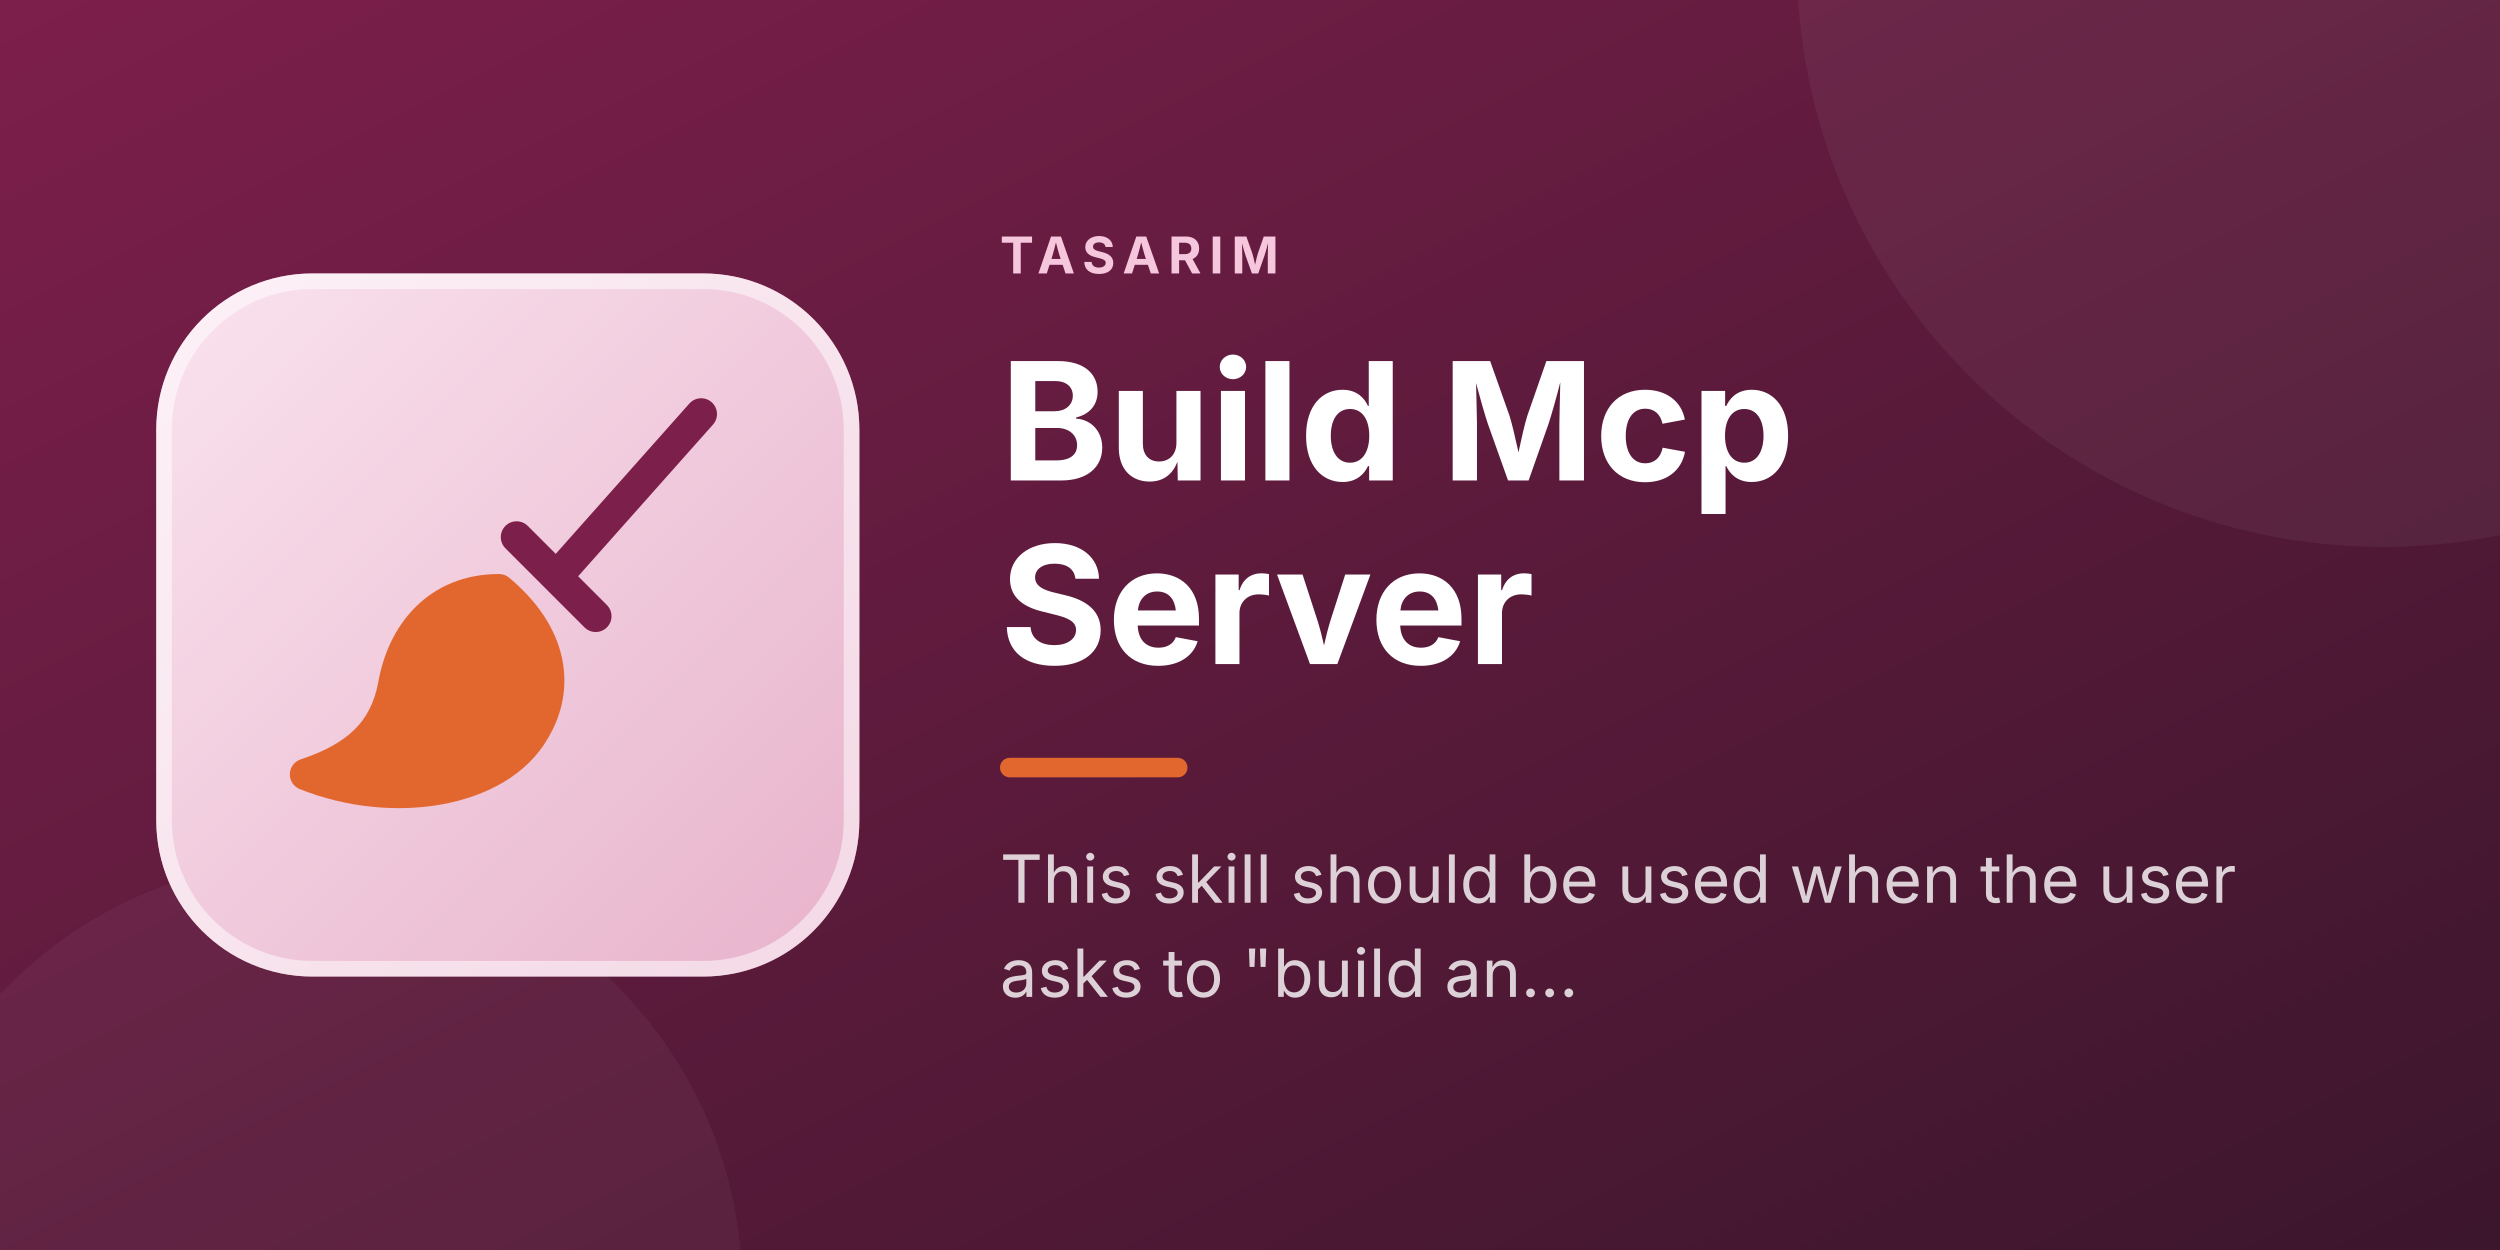
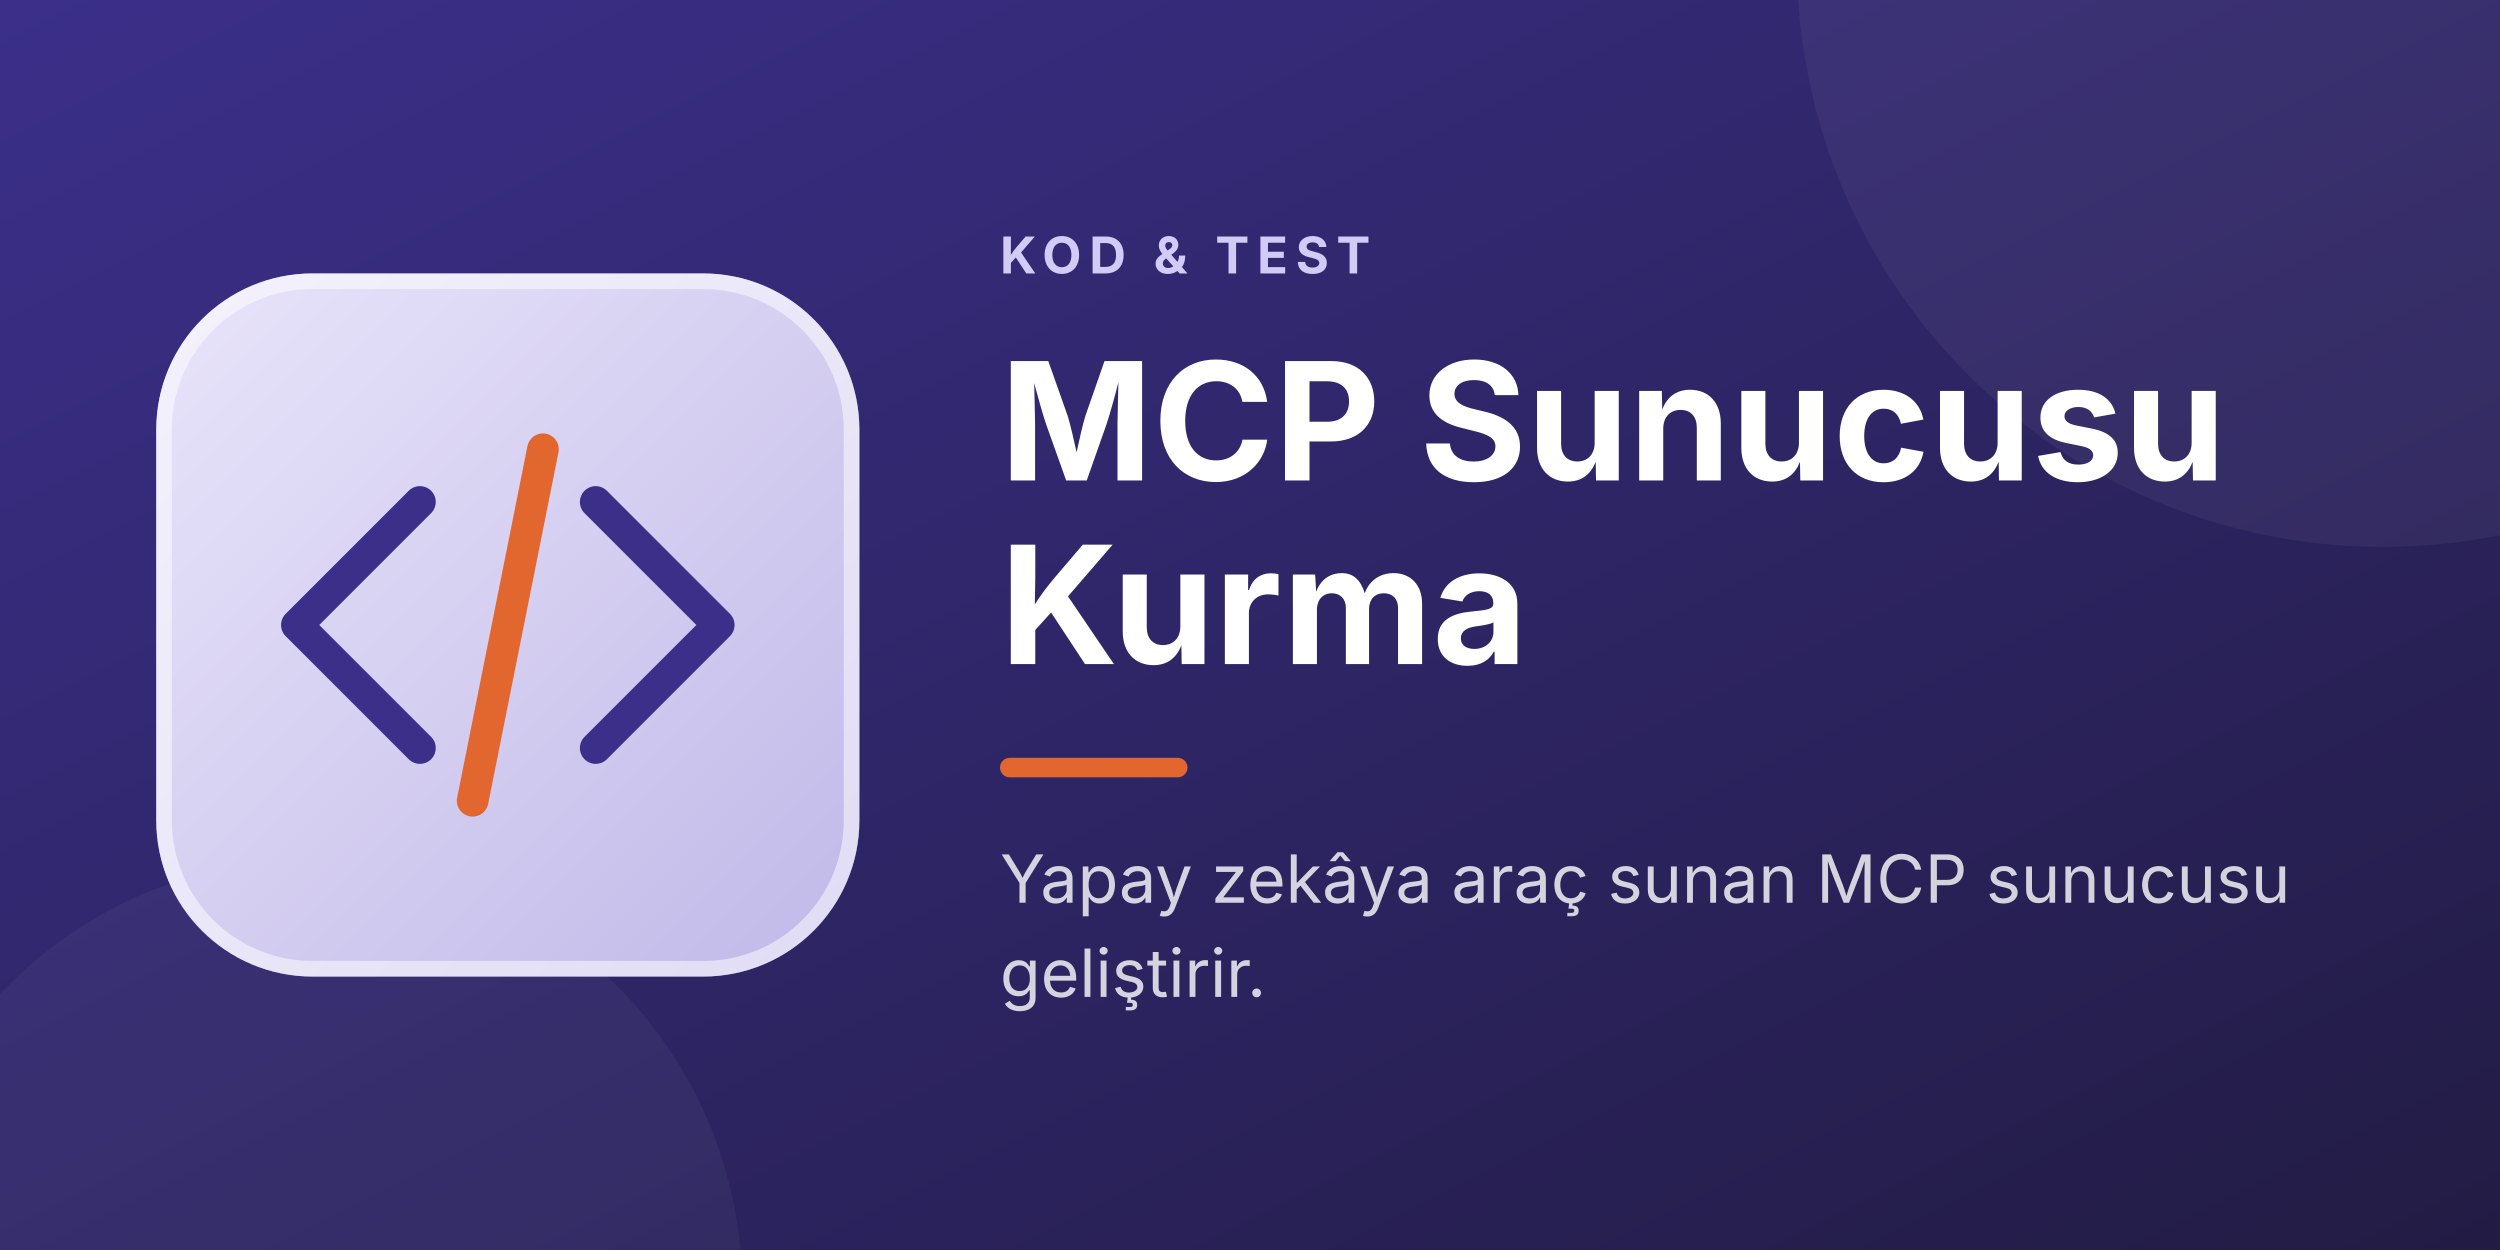
- <svg xmlns="http://www.w3.org/2000/svg" viewBox="0 0 640 320" width="640" height="320" role="img" aria-label="Build Mcp Server">
+ <svg xmlns="http://www.w3.org/2000/svg" viewBox="0 0 640 320" width="640" height="320" role="img" aria-label="MCP Sunucusu Kurma">
  <defs>
    <linearGradient id="kp-build-mcp-server" x1="0" y1="0" x2="1" y2="1">
-       <stop offset="0" stop-color="#7d1f4b" />
-       <stop offset="1" stop-color="#3b162c" />
+       <stop offset="0" stop-color="#3b2f8a" />
+       <stop offset="1" stop-color="#221c44" />
    </linearGradient>
    <linearGradient id="kt-build-mcp-server" x1="0" y1="0" x2="1" y2="1">
-       <stop offset="0" stop-color="#fae3ee" />
-       <stop offset="1" stop-color="#e7b2cb" />
+       <stop offset="0" stop-color="#e9e5fa" />
+       <stop offset="1" stop-color="#c0b8e8" />
    </linearGradient>
  </defs>
  <rect width="640" height="320" fill="url(#kp-build-mcp-server)" />
  <circle cx="610" cy="-10" r="150" fill="#ffffff" fill-opacity=".05" />
  <circle cx="80" cy="330" r="110" fill="#ffffff" fill-opacity=".04" />
  <rect x="40" y="70" width="180" height="180" rx="40" fill="url(#kt-build-mcp-server)" />
  <rect x="42" y="72" width="176" height="176" rx="38" fill="none" stroke="#ffffff" stroke-opacity=".5" stroke-width="4" />
  <g transform="translate(58 88) scale(2.25)" fill="none" stroke-width="3.6" stroke-linecap="round" stroke-linejoin="round">
-     <g stroke="#7d1f4b">
-       <path d="M54 8 38 26" />
-       <path d="M33 22l9 9" />
+     <g stroke="#3b2f8a">
+       <path d="M22 18 8 32l14 14M42 18l14 14-14 14" />
    </g>
    <g stroke="#e2672f">
-       <path d="M31 28c-7 0-11 5-12 11-1 5-4 8-10 10 10 4 22 2 26-5 3-5 2-11-4-16z" fill="#e2672f" />
+       <path d="M36 12 28 52" />
    </g>
  </g>
  <g font-family="Space Grotesk, Inter, Segoe UI, sans-serif">
-     <text x="256" y="70" font-size="13" font-weight="700" letter-spacing="2" fill="#f5c6dc">TASARIM</text>
+     <text x="256" y="70" font-size="13" font-weight="700" letter-spacing="2" fill="#d2cbf5">KOD &amp; TEST</text>
    <text x="256" y="86" font-size="42" font-weight="700" fill="#ffffff">
-       <tspan x="256" dy="37.0">Build Mcp</tspan>
-       <tspan x="256" dy="47.0">Server</tspan>
+       <tspan x="256" dy="37.0">MCP Sunucusu</tspan>
+       <tspan x="256" dy="47.0">Kurma</tspan>
    </text>
    <rect x="256" y="194" width="48" height="5" rx="2.5" fill="#e2672f" />
    <text x="256" y="215" font-size="17" fill="#ffffff" fill-opacity=".8">
-       <tspan x="256" dy="16.1">This skill should be used when the user</tspan>
-       <tspan x="256" dy="24.1">asks to "build an…</tspan>
+       <tspan x="256" dy="16.1">Yapay zekâya araç sunan MCP sunucusu</tspan>
+       <tspan x="256" dy="24.1">geliştirir.</tspan>
    </text>
  </g>
</svg>
